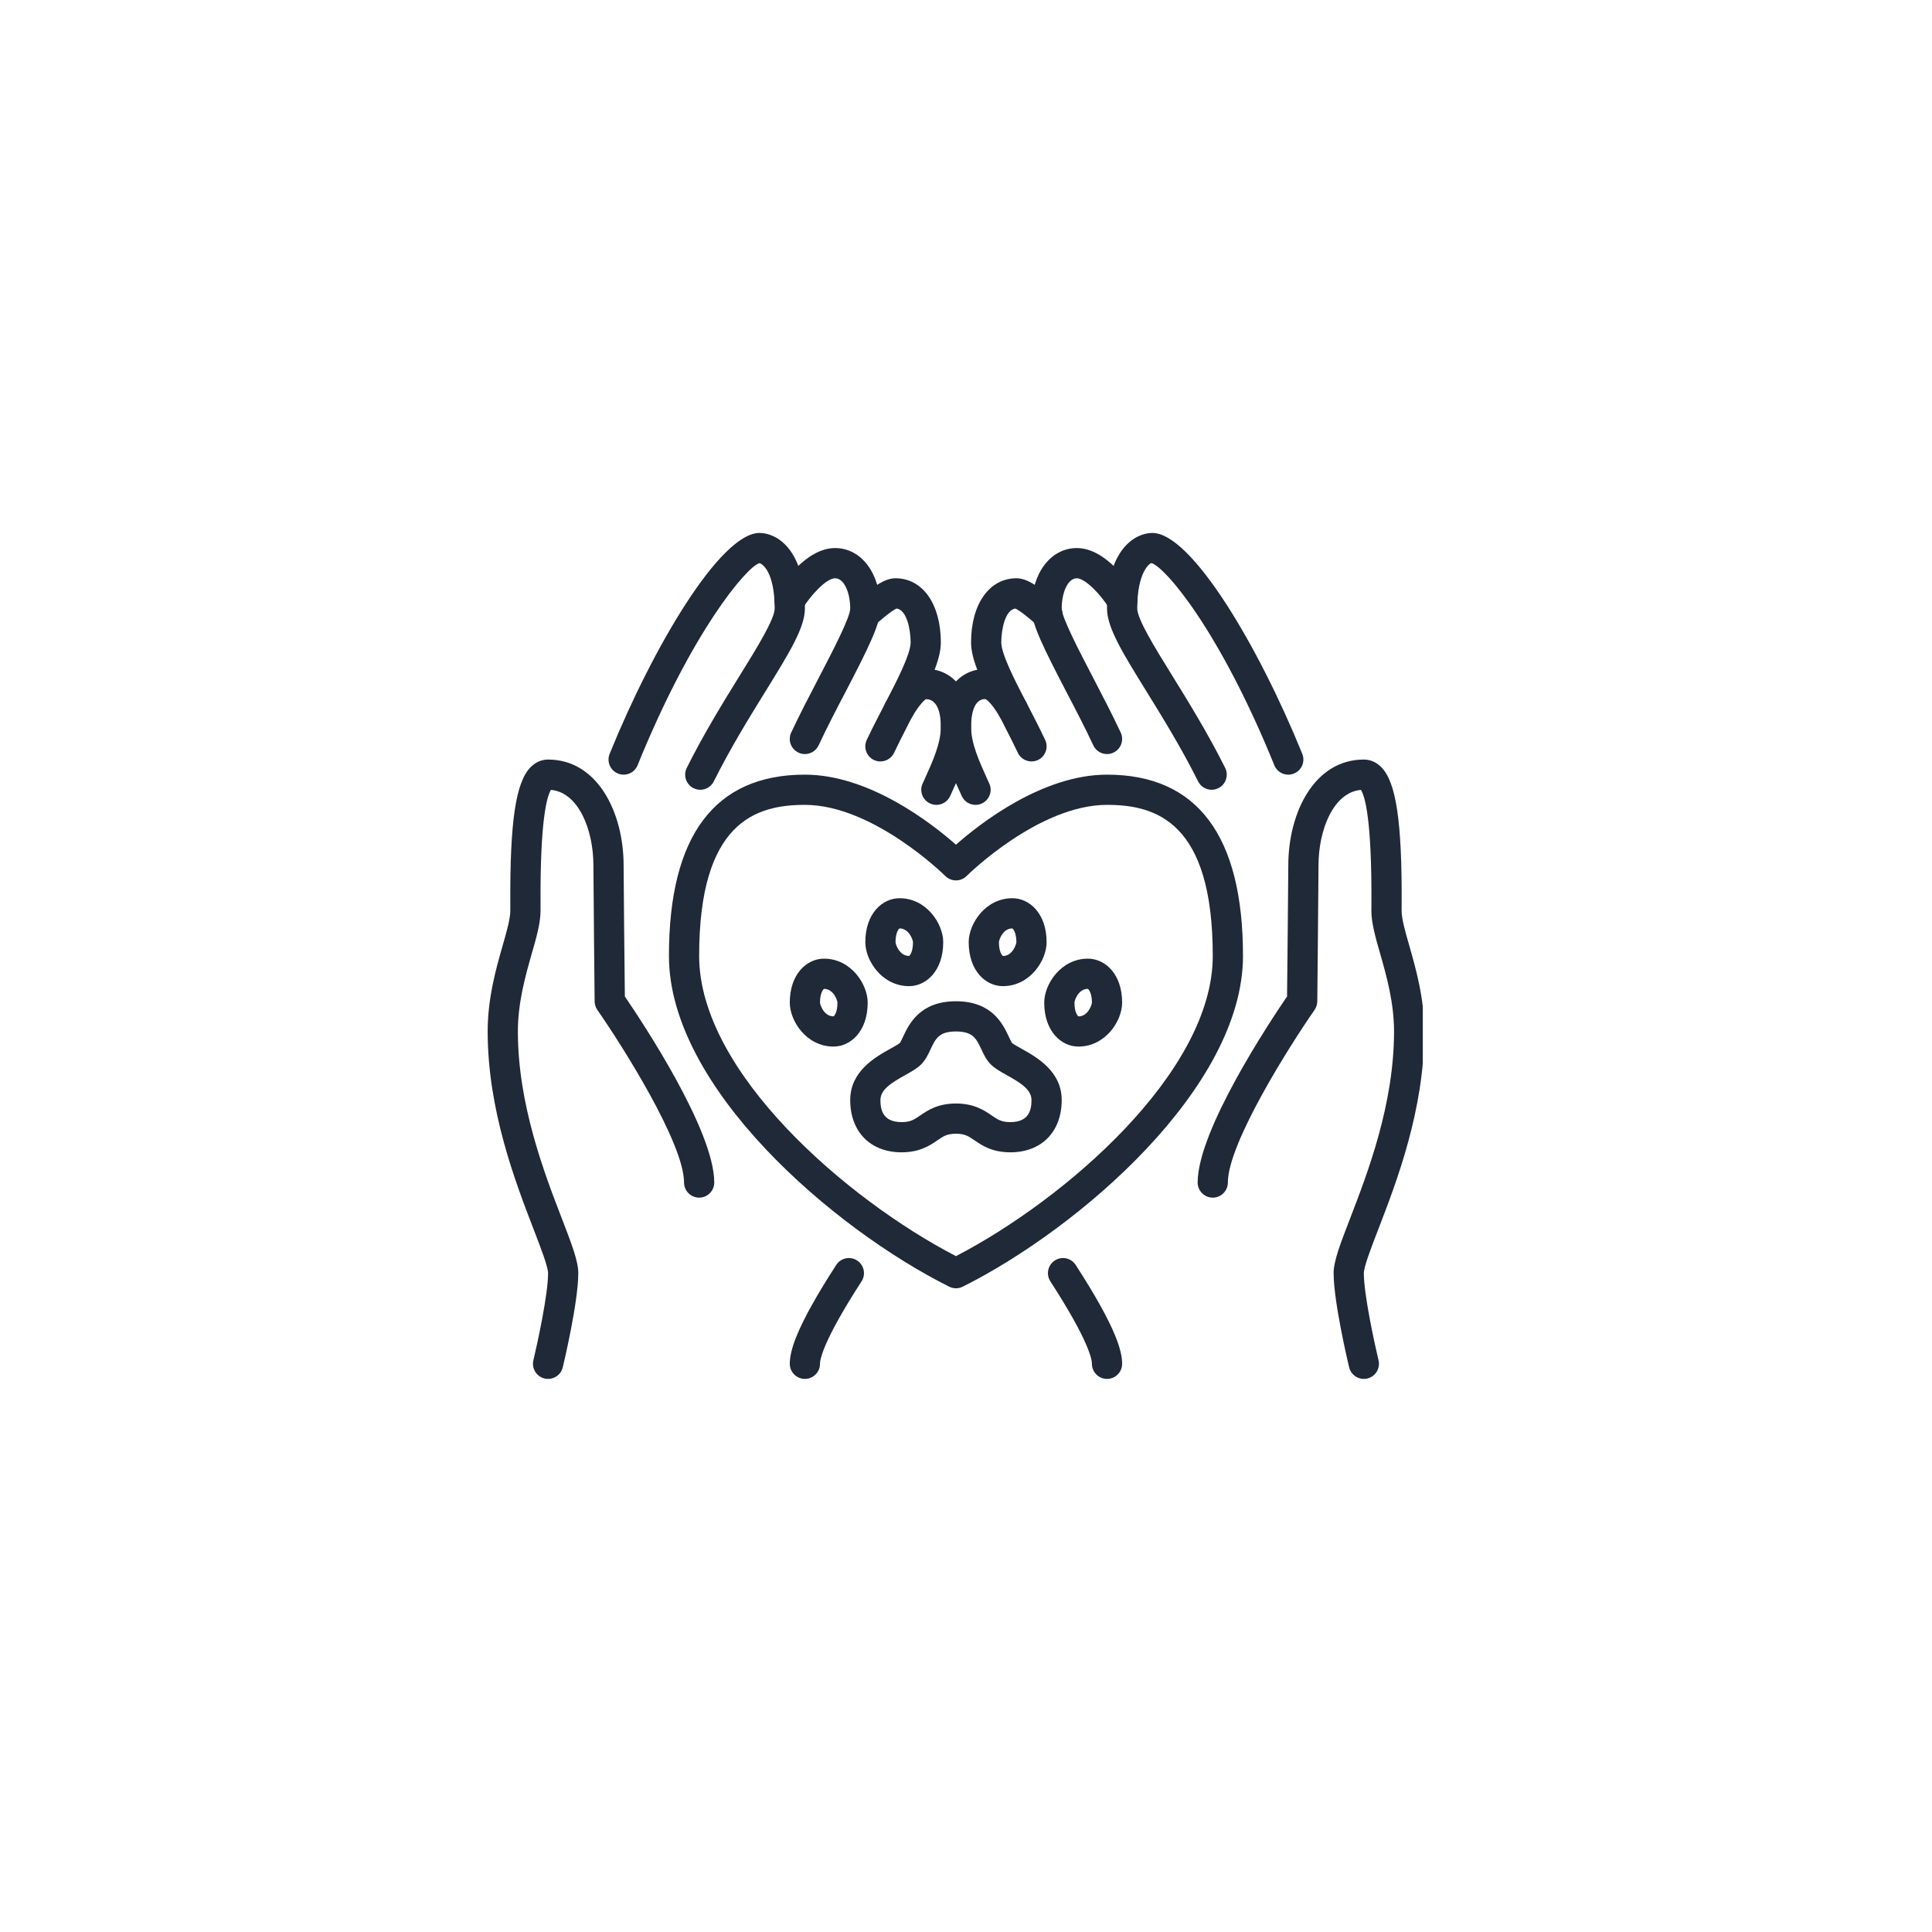
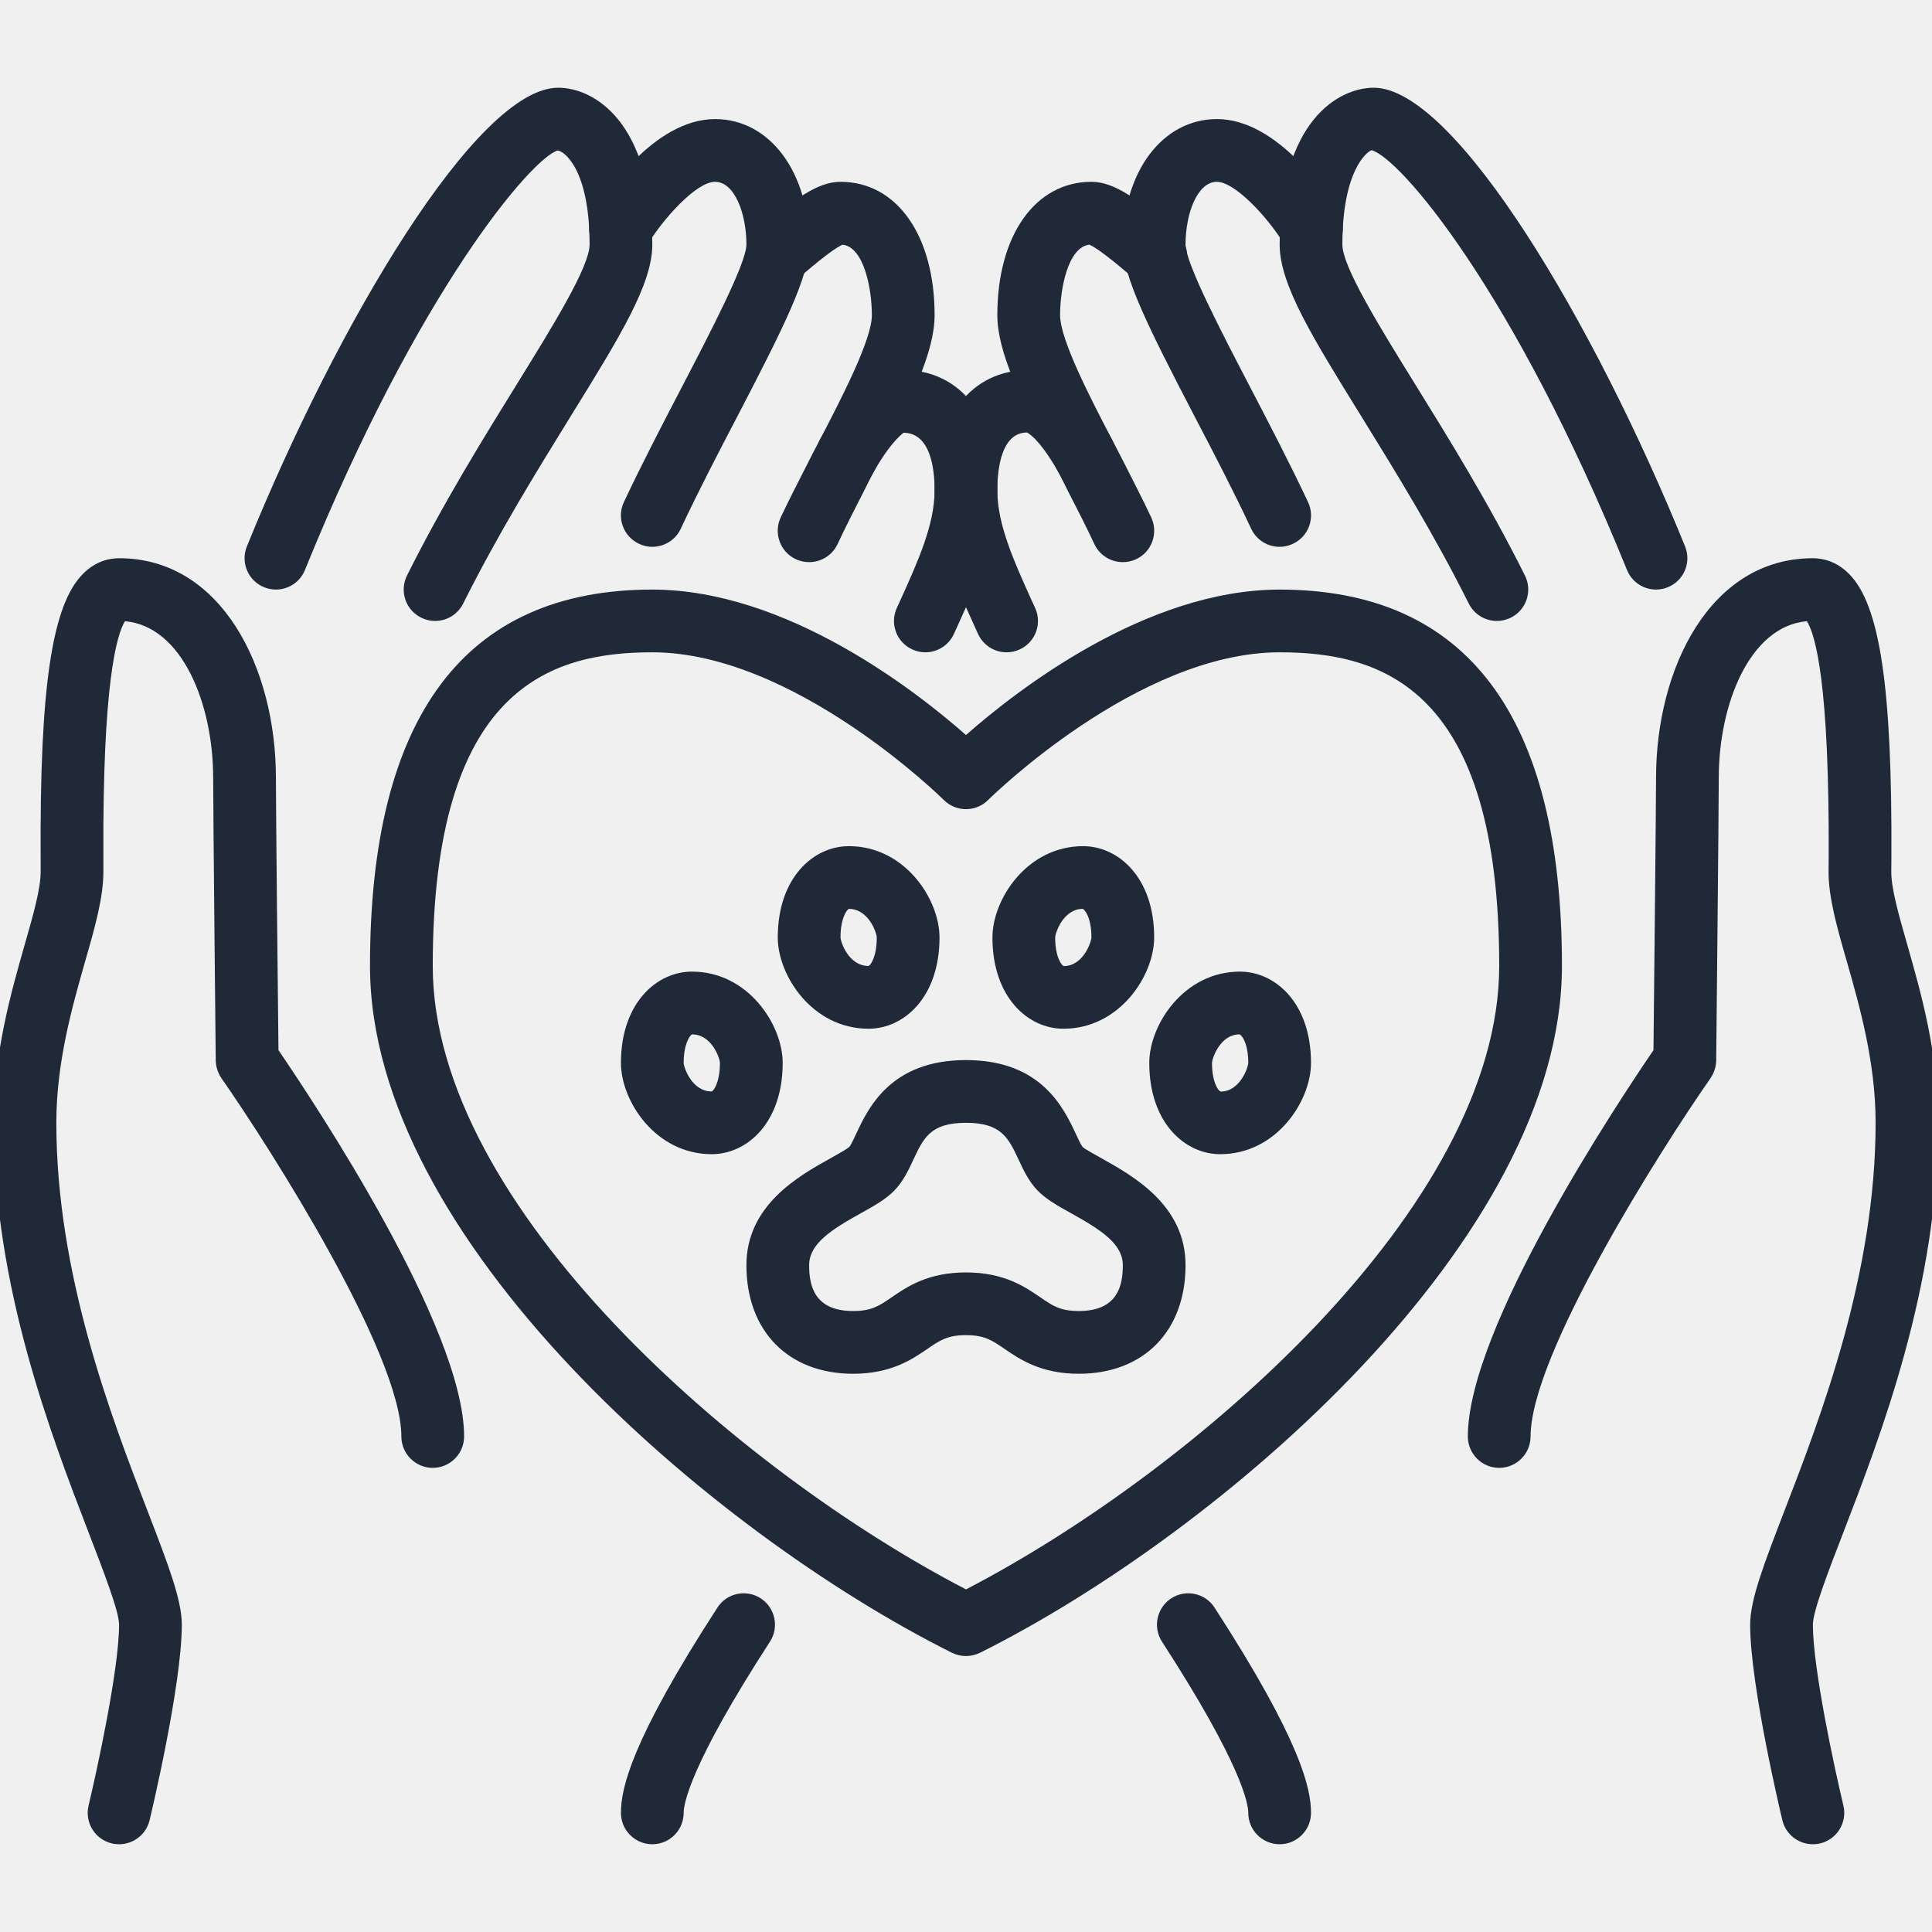
<svg xmlns="http://www.w3.org/2000/svg" width="500" zoomAndPan="magnify" viewBox="0 0 375 375" height="500" preserveAspectRatio="xMidYMid meet" version="1.0">
-   <defs>
-     <clipPath id="7264bb5874">
-       <path d="M 214 103.402 L 253 103.402 L 253 154 L 214 154 Z M 214 103.402 " clip-rule="nonzero" />
-     </clipPath>
-     <clipPath id="2545c7e529">
-       <path d="M 118 103.402 L 157 103.402 L 157 154 L 118 154 Z M 118 103.402 " clip-rule="nonzero" />
-     </clipPath>
-     <clipPath id="3fb90fdaad">
-       <path d="M 203 244 L 218 244 L 218 267.652 L 203 267.652 Z M 203 244 " clip-rule="nonzero" />
-     </clipPath>
-     <clipPath id="9c1ef85607">
-       <path d="M 153 244 L 168 244 L 168 267.652 L 153 267.652 Z M 153 244 " clip-rule="nonzero" />
-     </clipPath>
-     <clipPath id="cb88b99725">
-       <path d="M 232 147 L 276.156 147 L 276.156 267.652 L 232 267.652 Z M 232 147 " clip-rule="nonzero" />
-     </clipPath>
-     <clipPath id="299bb23f77">
-       <path d="M 94.656 147 L 139 147 L 139 267.652 L 94.656 267.652 Z M 94.656 147 " clip-rule="nonzero" />
-     </clipPath>
-   </defs>
-   <rect x="-37.5" width="450" fill="#ffffff" y="-37.5" height="450" fill-opacity="1" />
-   <rect x="-37.5" width="450" fill="#ffffff" y="-37.5" height="450" fill-opacity="1" />
-   <path fill="#1f2937" d="M 189.344 156.223 C 188.23 156.223 187.164 155.582 186.672 154.496 L 186.34 153.762 C 184.508 149.73 182.617 145.562 182.617 141.07 C 182.617 134.246 186.066 129.836 191.414 129.836 C 195 129.836 197.543 133.477 199.137 136.215 C 199.949 137.613 199.477 139.41 198.082 140.223 C 196.684 141.035 194.887 140.566 194.074 139.168 C 192.262 136.066 191.254 135.676 191.242 135.676 C 188.859 135.699 188.484 139.066 188.484 141.07 C 188.484 144.289 190.039 147.715 191.68 151.344 L 192.023 152.09 C 192.688 153.566 192.035 155.297 190.555 155.961 C 190.168 156.145 189.742 156.223 189.344 156.223 " fill-opacity="1" fill-rule="nonzero" />
-   <path fill="#1f2937" d="M 181.758 156.223 C 181.359 156.223 180.934 156.145 180.547 155.961 C 179.066 155.297 178.414 153.566 179.078 152.09 L 179.422 151.344 C 181.062 147.715 182.617 144.289 182.617 141.07 C 182.617 139.066 182.242 135.711 179.699 135.699 C 179.766 135.723 178.758 136.203 177.027 139.168 C 176.215 140.566 174.418 141.035 173.02 140.223 C 171.625 139.41 171.152 137.613 171.965 136.215 C 173.559 133.477 176.102 129.836 179.688 129.836 C 185.035 129.836 188.484 134.246 188.484 141.07 C 188.484 145.562 186.594 149.73 184.762 153.762 L 184.43 154.496 C 183.938 155.582 182.871 156.223 181.758 156.223 " fill-opacity="1" fill-rule="nonzero" />
-   <path fill="#1f2937" d="M 200.211 147.793 C 199.113 147.793 198.059 147.176 197.555 146.109 C 196.82 144.543 196.008 142.938 195.172 141.324 C 194.793 140.555 194.426 139.824 194.027 139.09 C 190.672 132.629 188.484 128.164 188.484 124.703 C 188.484 117.246 192.023 112.242 197.281 112.242 C 199.41 112.242 201.621 113.836 205.219 116.961 C 206.43 118.027 206.578 119.906 205.516 121.117 C 204.449 122.344 202.617 122.48 201.402 121.418 L 201.355 121.383 C 200.531 120.66 198.105 118.555 197.086 118.117 C 195.09 118.348 194.348 122.23 194.348 124.703 C 194.348 126.996 197.152 132.402 199.203 136.34 C 199.605 137.098 200.004 137.875 200.406 138.664 C 201.242 140.305 202.102 141.988 202.867 143.613 C 203.555 145.078 202.926 146.832 201.461 147.52 C 201.059 147.703 200.637 147.793 200.211 147.793 " fill-opacity="1" fill-rule="nonzero" />
-   <path fill="#1f2937" d="M 167.773 119.219 L 167.809 119.219 Z M 170.891 147.793 C 170.465 147.793 170.043 147.703 169.641 147.52 C 168.176 146.832 167.547 145.078 168.234 143.613 C 169 141.988 169.859 140.305 170.719 138.633 C 171.098 137.875 171.496 137.098 171.922 136.305 C 173.949 132.402 176.754 126.996 176.754 124.703 C 176.754 122.23 176.012 118.348 174.016 118.117 C 172.996 118.555 170.57 120.66 169.746 121.383 L 165.887 116.961 C 169.48 113.836 171.691 112.242 173.82 112.242 C 179.078 112.242 182.617 117.246 182.617 124.703 C 182.617 128.164 180.43 132.629 177.098 139.043 C 176.676 139.824 176.309 140.555 175.941 141.289 C 175.094 142.938 174.281 144.543 173.547 146.109 C 173.043 147.176 171.988 147.793 170.891 147.793 " fill-opacity="1" fill-rule="nonzero" />
-   <g clip-path="url(#7264bb5874)">
-     <path fill="#1f2937" d="M 235.18 153.293 C 234.102 153.293 233.07 152.695 232.559 151.676 C 229.258 145.078 225.66 139.273 222.5 134.152 C 217.906 126.73 214.871 121.828 214.871 118.105 C 214.871 106.539 220.406 103.445 223.668 103.445 C 231.273 103.445 244.344 125.539 252.773 146.328 C 253.379 147.828 252.656 149.535 251.156 150.141 C 249.668 150.75 247.949 150.039 247.344 148.527 C 236.703 122.297 226.109 109.996 223.473 109.285 C 223.086 109.391 220.738 111.109 220.738 118.105 C 220.738 120.168 224.16 125.711 227.484 131.07 C 230.551 136.031 234.391 142.215 237.801 149.043 C 238.523 150.496 237.941 152.262 236.484 152.984 C 236.062 153.188 235.625 153.293 235.18 153.293 " fill-opacity="1" fill-rule="nonzero" />
-   </g>
-   <g clip-path="url(#2545c7e529)">
-     <path fill="#1f2937" d="M 135.922 153.293 C 135.477 153.293 135.039 153.188 134.617 152.984 C 133.16 152.262 132.578 150.496 133.301 149.043 C 136.711 142.215 140.551 136.031 143.617 131.07 C 146.941 125.711 150.363 120.168 150.363 118.105 C 150.363 111.109 148.016 109.391 147.387 109.309 C 144.992 109.996 134.398 122.297 123.758 148.527 C 123.152 150.039 121.434 150.75 119.945 150.141 C 118.445 149.535 117.723 147.828 118.328 146.328 C 126.758 125.539 139.828 103.445 147.434 103.445 C 150.695 103.445 156.23 106.539 156.23 118.105 C 156.23 121.828 153.195 126.73 148.602 134.152 C 145.441 139.273 141.844 145.078 138.543 151.676 C 138.031 152.695 137 153.293 135.922 153.293 " fill-opacity="1" fill-rule="nonzero" />
-   </g>
-   <g clip-path="url(#3fb90fdaad)">
-     <path fill="#1f2937" d="M 214.871 267.645 C 213.258 267.645 211.941 266.328 211.941 264.715 C 211.941 263.879 211.355 260.258 203.875 248.711 C 202.996 247.359 203.383 245.539 204.734 244.66 C 206.098 243.777 207.918 244.164 208.789 245.527 C 216.863 257.992 217.805 262.445 217.805 264.715 C 217.805 266.328 216.488 267.645 214.871 267.645 " fill-opacity="1" fill-rule="nonzero" />
-   </g>
-   <g clip-path="url(#9c1ef85607)">
-     <path fill="#1f2937" d="M 156.23 267.645 C 154.613 267.645 153.297 266.328 153.297 264.715 C 153.297 262.445 154.238 257.992 162.312 245.527 C 163.184 244.164 165.004 243.777 166.367 244.66 C 167.719 245.539 168.105 247.359 167.227 248.711 C 159.746 260.258 159.16 263.879 159.16 264.715 C 159.16 266.328 157.844 267.645 156.23 267.645 " fill-opacity="1" fill-rule="nonzero" />
-   </g>
-   <g clip-path="url(#cb88b99725)">
-     <path fill="#1f2937" d="M 264.719 267.645 C 263.391 267.645 262.188 266.742 261.867 265.402 C 261.742 264.887 258.855 252.777 258.855 247.121 C 258.855 244.797 260.125 241.496 262.051 236.504 C 265.453 227.684 270.582 214.375 270.582 200.207 C 270.582 194.547 269.094 189.336 267.902 185.156 C 266.977 181.938 266.184 179.156 266.184 176.75 L 266.195 175.477 C 266.277 159.098 264.949 154.562 264.156 153.316 C 258.809 153.785 255.922 161.082 255.922 167.953 C 255.922 170.887 255.684 194.375 255.684 194.375 C 255.672 194.961 255.488 195.535 255.156 196.027 C 250.469 202.738 238.328 221.875 238.328 229.527 C 238.328 231.145 237.012 232.461 235.398 232.461 C 233.781 232.461 232.465 231.145 232.465 229.527 C 232.465 219.355 246.531 198.238 249.816 193.414 C 249.863 189.098 250.059 170.543 250.059 167.953 C 250.059 157.758 255.098 147.43 264.719 147.43 C 265.602 147.43 266.895 147.68 268.098 148.895 C 270.996 151.805 272.141 159.523 272.059 175.512 L 272.051 176.75 C 272.051 178.328 272.734 180.746 273.539 183.543 C 274.832 188.078 276.449 193.723 276.449 200.207 C 276.449 215.473 271.074 229.402 267.523 238.609 C 266.141 242.184 264.719 245.883 264.719 247.121 C 264.719 251.242 266.781 260.727 267.57 264.027 C 267.949 265.605 266.977 267.188 265.406 267.566 C 265.176 267.621 264.949 267.645 264.719 267.645 " fill-opacity="1" fill-rule="nonzero" />
-   </g>
-   <g clip-path="url(#299bb23f77)">
-     <path fill="#1f2937" d="M 106.383 267.645 C 106.164 267.645 105.926 267.621 105.695 267.566 C 104.125 267.188 103.152 265.605 103.531 264.027 C 104.32 260.727 106.383 251.242 106.383 247.121 C 106.383 245.883 104.953 242.184 103.578 238.609 C 100.027 229.402 94.656 215.473 94.656 200.207 C 94.656 193.723 96.27 188.078 97.562 183.543 C 98.367 180.746 99.051 178.328 99.051 176.75 L 99.051 175.512 C 98.961 159.523 100.105 151.805 103.004 148.895 C 104.207 147.68 105.5 147.43 106.383 147.43 C 116.004 147.43 121.043 157.758 121.043 167.953 C 121.043 170.543 121.227 189.098 121.285 193.414 C 124.57 198.238 138.637 219.355 138.637 229.527 C 138.637 231.145 137.32 232.461 135.703 232.461 C 134.09 232.461 132.773 231.145 132.773 229.527 C 132.773 221.867 120.633 202.738 115.945 196.027 C 115.613 195.535 115.43 194.961 115.418 194.375 C 115.418 194.375 115.18 170.887 115.18 167.953 C 115.18 161.082 112.293 153.785 106.934 153.316 C 106.164 154.562 104.824 159.098 104.918 175.477 L 104.918 176.75 C 104.918 179.156 104.125 181.938 103.199 185.156 C 102.008 189.336 100.52 194.547 100.52 200.207 C 100.52 214.375 105.648 227.684 109.051 236.504 C 110.977 241.496 112.246 244.797 112.246 247.121 C 112.246 252.777 109.359 264.887 109.234 265.402 C 108.914 266.742 107.711 267.645 106.383 267.645 " fill-opacity="1" fill-rule="nonzero" />
-   </g>
-   <path fill="#1f2937" d="M 214.871 146.363 C 213.773 146.363 212.719 145.746 212.215 144.68 C 210.566 141.164 208.723 137.613 206.922 134.176 C 202.641 125.93 200.211 121.117 200.211 118.105 C 200.211 111.312 203.91 106.379 209.008 106.379 C 214.77 106.379 219.465 113.629 220.348 115.082 C 221.195 116.469 220.746 118.266 219.375 119.113 C 217.988 119.949 216.188 119.516 215.344 118.141 C 213.637 115.348 210.613 112.242 209.008 112.242 C 207.176 112.242 206.074 115.219 206.074 118.105 C 206.074 119.836 209.434 126.285 212.137 131.473 C 213.945 134.953 215.824 138.562 217.531 142.184 C 218.215 143.648 217.586 145.391 216.121 146.078 C 215.719 146.27 215.297 146.363 214.871 146.363 " fill-opacity="1" fill-rule="nonzero" />
-   <path fill="#1f2937" d="M 156.23 146.363 C 155.805 146.363 155.383 146.27 154.98 146.078 C 153.516 145.391 152.887 143.648 153.57 142.184 C 155.277 138.562 157.156 134.953 158.969 131.473 C 161.668 126.285 165.027 119.836 165.027 118.105 C 165.027 115.219 163.926 112.242 162.094 112.242 C 160.328 112.242 157.227 115.723 155.762 118.141 C 154.922 119.516 153.113 119.961 151.738 119.113 C 150.355 118.277 149.906 116.469 150.754 115.082 C 151.637 113.629 156.332 106.379 162.094 106.379 C 167.191 106.379 170.891 111.312 170.891 118.105 C 170.891 121.117 168.461 125.93 164.18 134.176 C 162.379 137.613 160.535 141.164 158.887 144.68 C 158.383 145.746 157.328 146.363 156.23 146.363 " fill-opacity="1" fill-rule="nonzero" />
-   <path fill="#1f2937" d="M 185.551 214.191 C 189.102 214.191 191.059 215.531 192.48 216.504 C 193.66 217.316 194.371 217.801 196.102 217.801 C 199.789 217.801 200.211 215.348 200.211 213.516 C 200.211 211.5 198.117 210.184 195.379 208.66 C 194.117 207.961 193.043 207.355 192.25 206.539 C 191.438 205.703 190.957 204.695 190.5 203.711 C 189.516 201.605 188.859 200.207 185.551 200.207 C 182.242 200.207 181.586 201.605 180.602 203.711 C 180.145 204.695 179.664 205.703 178.852 206.539 C 178.059 207.355 176.984 207.961 175.723 208.66 C 172.984 210.184 170.891 211.5 170.891 213.516 C 170.891 215.348 171.312 217.801 175.004 217.801 C 176.73 217.801 177.441 217.316 178.621 216.504 C 180.043 215.531 182 214.191 185.551 214.191 Z M 196.102 223.664 C 192.559 223.664 190.602 222.324 189.172 221.352 C 187.992 220.535 187.281 220.055 185.551 220.055 C 183.82 220.055 183.109 220.535 181.93 221.352 C 180.5 222.324 178.543 223.664 175.004 223.664 C 168.941 223.664 165.027 219.676 165.027 213.516 C 165.027 207.891 169.938 205.164 172.871 203.527 C 173.523 203.16 174.43 202.668 174.66 202.441 C 174.797 202.289 175.082 201.672 175.289 201.227 C 176.422 198.82 178.508 194.344 185.551 194.344 C 192.594 194.344 194.68 198.82 195.812 201.227 C 196.02 201.672 196.305 202.289 196.453 202.461 C 196.672 202.668 197.578 203.16 198.23 203.527 C 201.164 205.164 206.074 207.891 206.074 213.516 C 206.074 219.676 202.16 223.664 196.102 223.664 " fill-opacity="1" fill-rule="nonzero" />
-   <path fill="#1f2937" d="M 193.891 182.879 C 193.891 184.699 194.473 185.477 194.691 185.559 C 196.535 185.547 197.27 183.277 197.281 182.879 C 197.281 181.066 196.684 180.289 196.465 180.207 C 194.633 180.207 193.891 182.488 193.891 182.879 Z M 194.656 191.41 C 191.359 191.41 188.023 188.477 188.023 182.879 C 188.023 179.316 191.254 174.344 196.5 174.344 C 199.801 174.344 203.145 177.277 203.145 182.879 C 203.145 186.438 199.914 191.41 194.656 191.41 " fill-opacity="1" fill-rule="nonzero" />
-   <path fill="#1f2937" d="M 174.602 180.207 C 174.418 180.289 173.82 181.066 173.82 182.879 C 173.832 183.277 174.566 185.547 176.445 185.547 C 176.629 185.477 177.211 184.699 177.211 182.879 C 177.211 182.488 176.469 180.207 174.602 180.207 Z M 176.445 191.41 C 171.188 191.41 167.957 186.438 167.957 182.879 C 167.957 177.277 171.301 174.344 174.602 174.344 C 179.848 174.344 183.078 179.316 183.078 182.879 C 183.078 188.477 179.742 191.41 176.445 191.41 " fill-opacity="1" fill-rule="nonzero" />
-   <path fill="#1f2937" d="M 208.551 194.605 C 208.551 196.426 209.133 197.207 209.352 197.285 C 211.195 197.273 211.93 195.008 211.941 194.605 C 211.941 192.797 211.344 192.016 211.125 191.938 C 209.293 191.938 208.551 194.215 208.551 194.605 Z M 209.316 203.137 C 206.02 203.137 202.684 200.207 202.684 194.605 C 202.684 191.043 205.914 186.074 211.16 186.074 C 214.461 186.074 217.805 189.004 217.805 194.605 C 217.805 198.168 214.574 203.137 209.316 203.137 " fill-opacity="1" fill-rule="nonzero" />
-   <path fill="#1f2937" d="M 159.941 191.938 C 159.758 192.016 159.16 192.797 159.16 194.605 C 159.172 195.008 159.906 197.273 161.785 197.273 C 161.969 197.207 162.551 196.426 162.551 194.605 C 162.551 194.215 161.809 191.938 159.941 191.938 Z M 161.785 203.137 C 156.527 203.137 153.297 198.168 153.297 194.605 C 153.297 189.004 156.641 186.074 159.941 186.074 C 165.188 186.074 168.418 191.043 168.418 194.605 C 168.418 200.207 165.082 203.137 161.785 203.137 " fill-opacity="1" fill-rule="nonzero" />
-   <path fill="#1f2937" d="M 156.23 156.223 C 146.676 156.223 135.703 159.559 135.703 185.547 C 135.703 208.098 164.406 232.848 185.551 243.82 C 206.695 232.848 235.398 208.098 235.398 185.547 C 235.398 159.559 224.426 156.223 214.871 156.223 C 201.586 156.223 187.762 169.887 187.625 170.027 C 186.48 171.172 184.625 171.172 183.477 170.027 C 183.34 169.887 169.48 156.223 156.23 156.223 Z M 185.551 250.055 C 185.105 250.055 184.656 249.949 184.234 249.742 C 161.648 238.449 129.84 211.066 129.84 185.547 C 129.84 162.203 138.715 150.359 156.23 150.359 C 168.727 150.359 180.82 159.785 185.551 163.957 C 190.281 159.785 202.375 150.359 214.871 150.359 C 232.387 150.359 241.262 162.203 241.262 185.547 C 241.262 211.066 209.453 238.449 186.867 249.742 C 186.445 249.949 185.996 250.055 185.551 250.055 " fill-opacity="1" fill-rule="nonzero" />
+   <path fill="#1f2937" d="M 195.367 126.613 C 193.059 126.613 190.848 125.281 189.824 123.023 L 189.137 121.5 C 185.332 113.129 181.406 104.473 181.406 95.152 C 181.406 80.977 188.566 71.82 199.672 71.82 C 207.117 71.82 212.395 79.383 215.699 85.066 C 217.391 87.969 216.414 91.703 213.512 93.391 C 210.613 95.078 206.879 94.105 205.188 91.203 C 201.43 84.758 199.34 83.949 199.316 83.949 C 194.367 83.996 193.582 90.988 193.582 95.152 C 193.582 101.832 196.816 108.945 200.219 116.484 L 200.934 118.027 C 202.312 121.098 200.957 124.688 197.887 126.066 C 197.078 126.449 196.199 126.613 195.367 126.613 " fill-opacity="1" fill-rule="nonzero" />
+   <path fill="#1f2937" d="M 179.625 126.613 C 178.789 126.613 177.91 126.449 177.102 126.066 C 174.035 124.688 172.68 121.098 174.059 118.027 L 174.773 116.484 C 178.172 108.945 181.406 101.832 181.406 95.152 C 181.406 90.988 180.621 84.02 175.344 83.996 C 175.484 84.043 173.391 85.043 169.801 91.203 C 168.113 94.105 164.379 95.078 161.477 93.391 C 158.574 91.703 157.602 87.969 159.289 85.066 C 162.594 79.383 167.875 71.82 175.32 71.82 C 186.426 71.82 193.582 80.977 193.582 95.152 C 193.582 104.473 189.66 113.129 185.855 121.5 L 185.164 123.023 C 184.141 125.281 181.93 126.613 179.625 126.613 " fill-opacity="1" fill-rule="nonzero" />
+   <path fill="#1f2937" d="M 217.938 109.109 C 215.652 109.109 213.465 107.828 212.418 105.613 C 210.898 102.355 209.207 99.027 207.473 95.676 C 206.688 94.082 205.926 92.559 205.094 91.035 C 198.125 77.625 193.582 68.348 193.582 61.164 C 193.582 45.684 200.934 35.289 211.848 35.289 C 216.273 35.289 220.863 38.598 228.328 45.09 C 230.852 47.301 231.16 51.199 228.949 53.723 C 226.734 56.266 222.93 56.551 220.41 54.34 L 220.316 54.27 C 218.602 52.77 213.559 48.395 211.445 47.492 C 207.305 47.965 205.762 56.027 205.762 61.164 C 205.762 65.922 211.586 77.148 215.844 85.328 C 216.676 86.898 217.508 88.516 218.34 90.156 C 220.078 93.559 221.859 97.055 223.453 100.43 C 224.879 103.473 223.574 107.113 220.527 108.539 C 219.695 108.922 218.816 109.109 217.938 109.109 " fill-opacity="1" fill-rule="nonzero" />
+   <path fill="#1f2937" d="M 150.586 49.773 L 150.656 49.773 Z M 157.055 109.109 C 156.172 109.109 155.293 108.922 154.461 108.539 C 151.418 107.113 150.109 103.473 151.535 100.43 C 153.129 97.055 154.914 93.559 156.695 90.086 C 157.48 88.516 158.312 86.898 159.195 85.258 C 163.402 77.148 169.23 65.922 169.23 61.164 C 169.23 56.027 167.684 47.965 163.547 47.492 C 161.43 48.395 156.387 52.77 154.676 54.27 L 146.66 45.09 C 154.129 38.598 158.719 35.289 163.141 35.289 C 174.059 35.289 181.406 45.684 181.406 61.164 C 181.406 68.348 176.863 77.625 169.945 90.941 C 169.062 92.559 168.301 94.082 167.543 95.602 C 165.781 99.027 164.094 102.355 162.57 105.613 C 161.523 107.828 159.336 109.109 157.055 109.109 " fill-opacity="1" fill-rule="nonzero" />
+   <path fill="#1f2937" d="M 290.543 120.527 C 288.309 120.527 286.168 119.289 285.098 117.172 C 278.25 103.473 270.781 91.418 264.215 80.785 C 254.68 65.375 248.379 55.195 248.379 47.469 C 248.379 23.445 259.863 17.027 266.641 17.027 C 282.434 17.027 309.57 62.902 327.074 106.066 C 328.332 109.184 326.836 112.727 323.719 113.984 C 320.629 115.246 317.062 113.773 315.801 110.633 C 293.707 56.172 271.707 30.629 266.238 29.156 C 265.43 29.367 260.555 32.938 260.555 47.469 C 260.555 51.746 267.664 63.258 274.562 74.391 C 280.938 84.688 288.902 97.527 295.988 111.703 C 297.488 114.723 296.273 118.387 293.254 119.883 C 292.375 120.312 291.473 120.527 290.543 120.527 " fill-opacity="1" fill-rule="nonzero" />
+   <path fill="#1f2937" d="M 84.445 120.527 C 83.52 120.527 82.613 120.312 81.734 119.883 C 78.715 118.387 77.5 114.723 79 111.703 C 86.086 97.527 94.055 84.688 100.43 74.391 C 107.324 63.258 114.438 51.746 114.438 47.469 C 114.438 32.938 109.559 29.367 108.254 29.203 C 103.281 30.629 81.285 56.172 59.191 110.633 C 57.93 113.773 54.363 115.246 51.27 113.984 C 48.156 112.727 46.656 109.184 47.918 106.066 C 65.422 62.902 92.555 17.027 108.348 17.027 C 115.125 17.027 126.613 23.445 126.613 47.469 C 126.613 55.195 120.309 65.375 110.773 80.785 C 104.211 91.418 96.742 103.473 89.891 117.172 C 88.824 119.289 86.684 120.527 84.445 120.527 " fill-opacity="1" fill-rule="nonzero" />
+   <path fill="#1f2937" d="M 248.379 357.969 C 245.023 357.969 242.289 355.234 242.289 351.879 C 242.289 350.145 241.078 342.629 225.547 318.656 C 223.715 315.852 224.523 312.07 227.332 310.238 C 230.16 308.406 233.941 309.215 235.75 312.047 C 252.516 337.922 254.465 347.172 254.465 351.879 C 254.465 355.234 251.73 357.969 248.379 357.969 " fill-opacity="1" fill-rule="nonzero" />
+   <path fill="#1f2937" d="M 126.613 357.969 C 123.258 357.969 120.523 355.234 120.523 351.879 C 120.523 347.172 122.473 337.922 139.242 312.047 C 141.047 309.215 144.828 308.406 147.66 310.238 C 150.465 312.07 151.273 315.852 149.441 318.656 C 133.914 342.629 132.699 350.145 132.699 351.879 C 132.699 355.234 129.965 357.969 126.613 357.969 " fill-opacity="1" fill-rule="nonzero" />
+   <path fill="#1f2937" d="M 351.879 357.969 C 349.121 357.969 346.621 356.09 345.957 353.309 C 345.695 352.238 339.703 327.098 339.703 315.352 C 339.703 310.523 342.34 303.676 346.336 293.305 C 353.398 274.992 364.055 247.355 364.055 217.938 C 364.055 206.191 360.965 195.371 358.488 186.688 C 356.562 180.008 354.922 174.227 354.922 169.234 L 354.945 166.594 C 355.113 132.586 352.355 123.168 350.715 120.574 C 339.605 121.551 333.613 136.699 333.613 150.969 C 333.613 157.055 333.113 205.832 333.113 205.832 C 333.09 207.047 332.711 208.234 332.02 209.258 C 322.293 223.195 297.082 262.934 297.082 278.82 C 297.082 282.176 294.348 284.91 290.996 284.91 C 287.641 284.91 284.906 282.176 284.906 278.82 C 284.906 257.703 314.113 213.848 320.938 203.836 C 321.031 194.871 321.438 156.344 321.438 150.969 C 321.438 129.801 331.902 108.352 351.879 108.352 C 353.711 108.352 356.398 108.871 358.895 111.395 C 364.91 117.434 367.289 133.465 367.121 166.664 L 367.098 169.234 C 367.098 172.516 368.527 177.531 370.191 183.336 C 372.879 192.754 376.23 204.477 376.23 217.938 C 376.23 249.641 365.078 278.559 357.703 297.68 C 354.828 305.102 351.879 312.781 351.879 315.352 C 351.879 323.914 356.16 343.605 357.801 350.453 C 358.586 353.734 356.562 357.016 353.305 357.801 C 352.828 357.922 352.355 357.969 351.879 357.969 " fill-opacity="1" fill-rule="nonzero" />
+   <path fill="#1f2937" d="M 23.113 357.969 C 22.66 357.969 22.16 357.922 21.684 357.801 C 18.426 357.016 16.406 353.734 17.191 350.453 C 18.832 343.605 23.113 323.914 23.113 315.352 C 23.113 312.781 20.141 305.102 17.285 297.68 C 9.914 278.559 -1.242 249.641 -1.242 217.938 C -1.242 204.477 2.113 192.754 4.801 183.336 C 6.465 177.531 7.891 172.516 7.891 169.234 L 7.891 166.664 C 7.699 133.465 10.078 117.434 16.098 111.395 C 18.594 108.871 21.281 108.352 23.113 108.352 C 43.09 108.352 53.555 129.801 53.555 150.969 C 53.555 156.344 53.934 194.871 54.051 203.836 C 60.879 213.848 90.082 257.703 90.082 278.82 C 90.082 282.176 87.348 284.91 83.996 284.91 C 80.641 284.91 77.906 282.176 77.906 278.82 C 77.906 262.91 52.695 223.195 42.969 209.258 C 42.281 208.234 41.898 207.047 41.875 205.832 C 41.875 205.832 41.375 157.055 41.375 150.969 C 41.375 136.699 35.383 121.551 24.254 120.574 C 22.66 123.168 19.879 132.586 20.066 166.594 L 20.066 169.234 C 20.066 174.227 18.426 180.008 16.5 186.688 C 14.027 195.371 10.934 206.191 10.934 217.938 C 10.934 247.355 21.59 274.992 28.652 293.305 C 32.648 303.676 35.289 310.523 35.289 315.352 C 35.289 327.098 29.297 352.238 29.035 353.309 C 28.367 356.09 25.871 357.969 23.113 357.969 " fill-opacity="1" fill-rule="nonzero" />
+   <path fill="#1f2937" d="M 248.379 106.137 C 246.094 106.137 243.906 104.855 242.859 102.641 C 239.438 95.34 235.605 87.969 231.871 80.832 C 222.977 63.711 217.938 53.723 217.938 47.469 C 217.938 33.363 225.617 23.113 236.203 23.113 C 248.164 23.113 257.914 38.168 259.746 41.188 C 261.504 44.066 260.578 47.801 257.723 49.559 C 254.848 51.297 251.113 50.391 249.352 47.539 C 245.809 41.734 239.531 35.289 236.203 35.289 C 232.395 35.289 230.113 41.473 230.113 47.469 C 230.113 51.059 237.082 64.449 242.695 75.223 C 246.453 82.449 250.352 89.941 253.895 97.457 C 255.32 100.5 254.016 104.117 250.969 105.543 C 250.137 105.949 249.258 106.137 248.379 106.137 " fill-opacity="1" fill-rule="nonzero" />
+   <path fill="#1f2937" d="M 126.613 106.137 C 125.73 106.137 124.852 105.949 124.02 105.543 C 120.977 104.117 119.668 100.5 121.094 97.457 C 124.637 89.941 128.539 82.449 132.297 75.223 C 137.91 64.449 144.879 51.059 144.879 47.469 C 144.879 41.473 142.594 35.289 138.789 35.289 C 135.125 35.289 128.68 42.52 125.637 47.539 C 123.902 50.391 120.145 51.32 117.289 49.559 C 114.41 47.824 113.484 44.066 115.246 41.188 C 117.074 38.168 126.828 23.113 138.789 23.113 C 149.371 23.113 157.055 33.363 157.055 47.469 C 157.055 53.723 152.012 63.711 143.117 80.832 C 139.383 87.969 135.555 95.34 132.129 102.641 C 131.082 104.855 128.895 106.137 126.613 106.137 " fill-opacity="1" fill-rule="nonzero" />
+   <path fill="#1f2937" d="M 187.496 246.977 C 194.867 246.977 198.934 249.758 201.883 251.781 C 204.332 253.469 205.809 254.469 209.398 254.469 C 217.055 254.469 217.938 249.379 217.938 245.574 C 217.938 241.387 213.586 238.652 207.898 235.488 C 205.285 234.039 203.047 232.777 201.406 231.09 C 199.719 229.355 198.719 227.262 197.77 225.215 C 195.723 220.84 194.367 217.938 187.496 217.938 C 180.621 217.938 179.266 220.84 177.223 225.215 C 176.27 227.262 175.27 229.355 173.582 231.09 C 171.941 232.777 169.707 234.039 167.09 235.488 C 161.406 238.652 157.055 241.387 157.055 245.574 C 157.055 249.379 157.934 254.469 165.59 254.469 C 169.184 254.469 170.656 253.469 173.105 251.781 C 176.055 249.758 180.121 246.977 187.496 246.977 Z M 209.398 266.645 C 202.051 266.645 197.984 263.863 195.012 261.84 C 192.562 260.152 191.086 259.152 187.496 259.152 C 183.902 259.152 182.43 260.152 179.98 261.84 C 177.008 263.863 172.941 266.645 165.59 266.645 C 153.012 266.645 144.879 258.367 144.879 245.574 C 144.879 233.898 155.078 228.238 161.168 224.836 C 162.523 224.074 164.402 223.051 164.879 222.578 C 165.164 222.266 165.758 220.984 166.188 220.055 C 168.539 215.062 172.867 205.762 187.496 205.762 C 202.121 205.762 206.449 215.062 208.805 220.055 C 209.23 220.984 209.828 222.266 210.137 222.625 C 210.586 223.051 212.465 224.074 213.82 224.836 C 219.91 228.238 230.113 233.898 230.113 245.574 C 230.113 258.367 221.98 266.645 209.398 266.645 " fill-opacity="1" fill-rule="nonzero" />
+   <path fill="#1f2937" d="M 204.809 181.957 C 204.809 185.738 206.02 187.355 206.473 187.52 C 210.301 187.496 211.824 182.789 211.848 181.957 C 211.848 178.199 210.613 176.582 210.16 176.414 C 206.355 176.414 204.809 181.148 204.809 181.957 Z M 206.402 199.676 C 199.551 199.676 192.633 193.586 192.633 181.957 C 192.633 174.559 199.34 164.238 210.23 164.238 C 217.082 164.238 224.023 170.328 224.023 181.957 C 224.023 189.352 217.316 199.676 206.402 199.676 " fill-opacity="1" fill-rule="nonzero" />
+   <path fill="#1f2937" d="M 164.758 176.414 C 164.379 176.582 163.141 178.199 163.141 181.957 C 163.164 182.789 164.688 187.496 168.59 187.496 C 168.969 187.355 170.18 185.738 170.18 181.957 C 170.18 181.148 168.637 176.414 164.758 176.414 Z M 168.59 199.676 C 157.672 199.676 150.965 189.352 150.965 181.957 C 150.965 170.328 157.91 164.238 164.758 164.238 C 175.652 164.238 182.359 174.559 182.359 181.957 C 182.359 193.586 175.438 199.676 168.59 199.676 " fill-opacity="1" fill-rule="nonzero" />
+   <path fill="#1f2937" d="M 235.25 206.309 C 235.25 210.09 236.461 211.707 236.914 211.875 C 240.742 211.852 242.266 207.141 242.289 206.309 C 242.289 202.551 241.055 200.934 240.602 200.77 C 236.797 200.77 235.25 205.5 235.25 206.309 Z M 236.844 224.027 C 229.992 224.027 223.074 217.938 223.074 206.309 C 223.074 198.914 229.781 188.59 240.672 188.59 C 247.523 188.59 254.465 194.68 254.465 206.309 C 254.465 213.707 247.758 224.027 236.844 224.027 " fill-opacity="1" fill-rule="nonzero" />
+   <path fill="#1f2937" d="M 134.316 200.77 C 133.938 200.934 132.699 202.551 132.699 206.309 C 132.723 207.141 134.246 211.852 138.148 211.852 C 138.527 211.707 139.738 210.09 139.738 206.309 C 139.738 205.5 138.195 200.77 134.316 200.77 Z M 138.148 224.027 C 127.23 224.027 120.523 213.707 120.523 206.309 C 120.523 194.68 127.469 188.59 134.316 188.59 C 145.211 188.59 151.918 198.914 151.918 206.309 C 151.918 217.938 144.996 224.027 138.148 224.027 " fill-opacity="1" fill-rule="nonzero" />
+   <path fill="#1f2937" d="M 126.613 126.613 C 106.777 126.613 83.996 133.535 83.996 187.496 C 83.996 234.324 143.594 285.719 187.496 308.5 C 231.398 285.719 290.996 234.324 290.996 187.496 C 290.996 133.535 268.211 126.613 248.379 126.613 C 220.789 126.613 192.086 154.988 191.801 155.273 C 189.422 157.652 185.57 157.652 183.191 155.273 C 182.906 154.988 154.129 126.613 126.613 126.613 Z M 187.496 321.438 C 186.566 321.438 185.641 321.227 184.762 320.797 C 137.863 297.348 71.816 240.484 71.816 187.496 C 71.816 139.027 90.25 114.438 126.613 114.438 C 152.559 114.438 177.672 134.012 187.496 142.668 C 197.316 134.012 222.43 114.438 248.379 114.438 C 284.742 114.438 303.172 139.027 303.172 187.496 C 303.172 240.484 237.129 297.348 190.23 320.797 C 189.352 321.227 188.422 321.438 187.496 321.438 " fill-opacity="1" fill-rule="nonzero" />
</svg>
